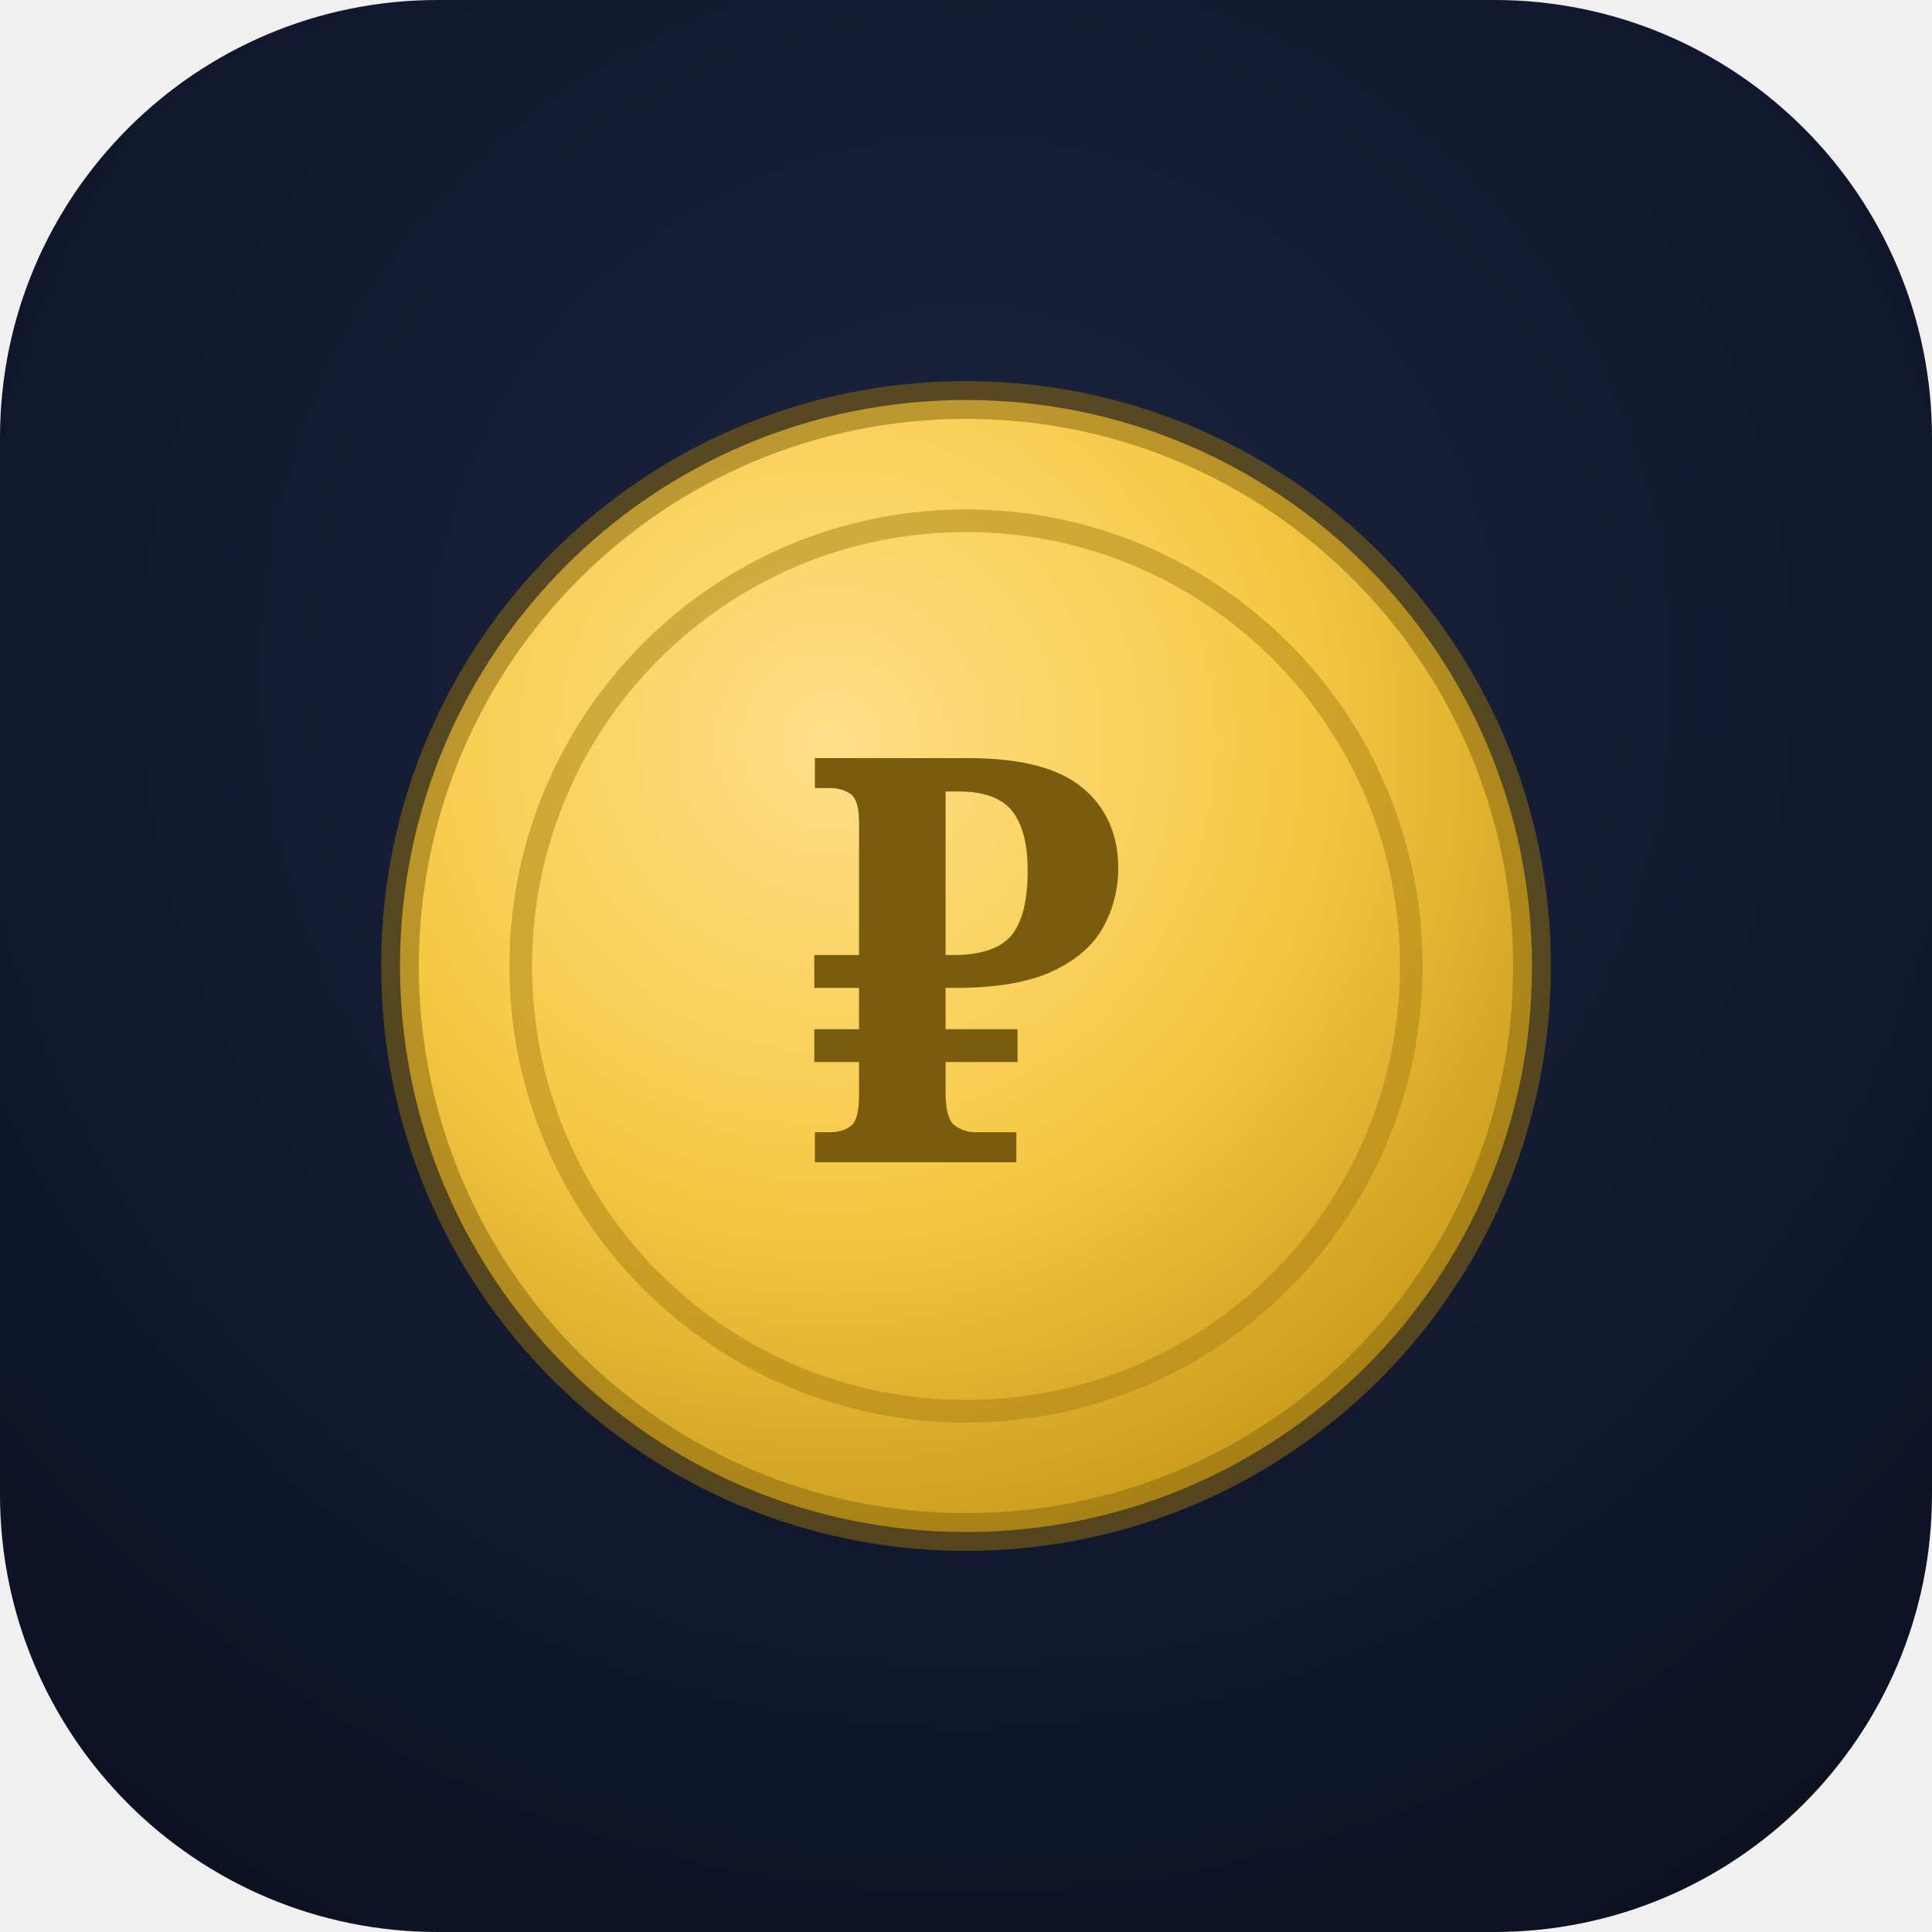
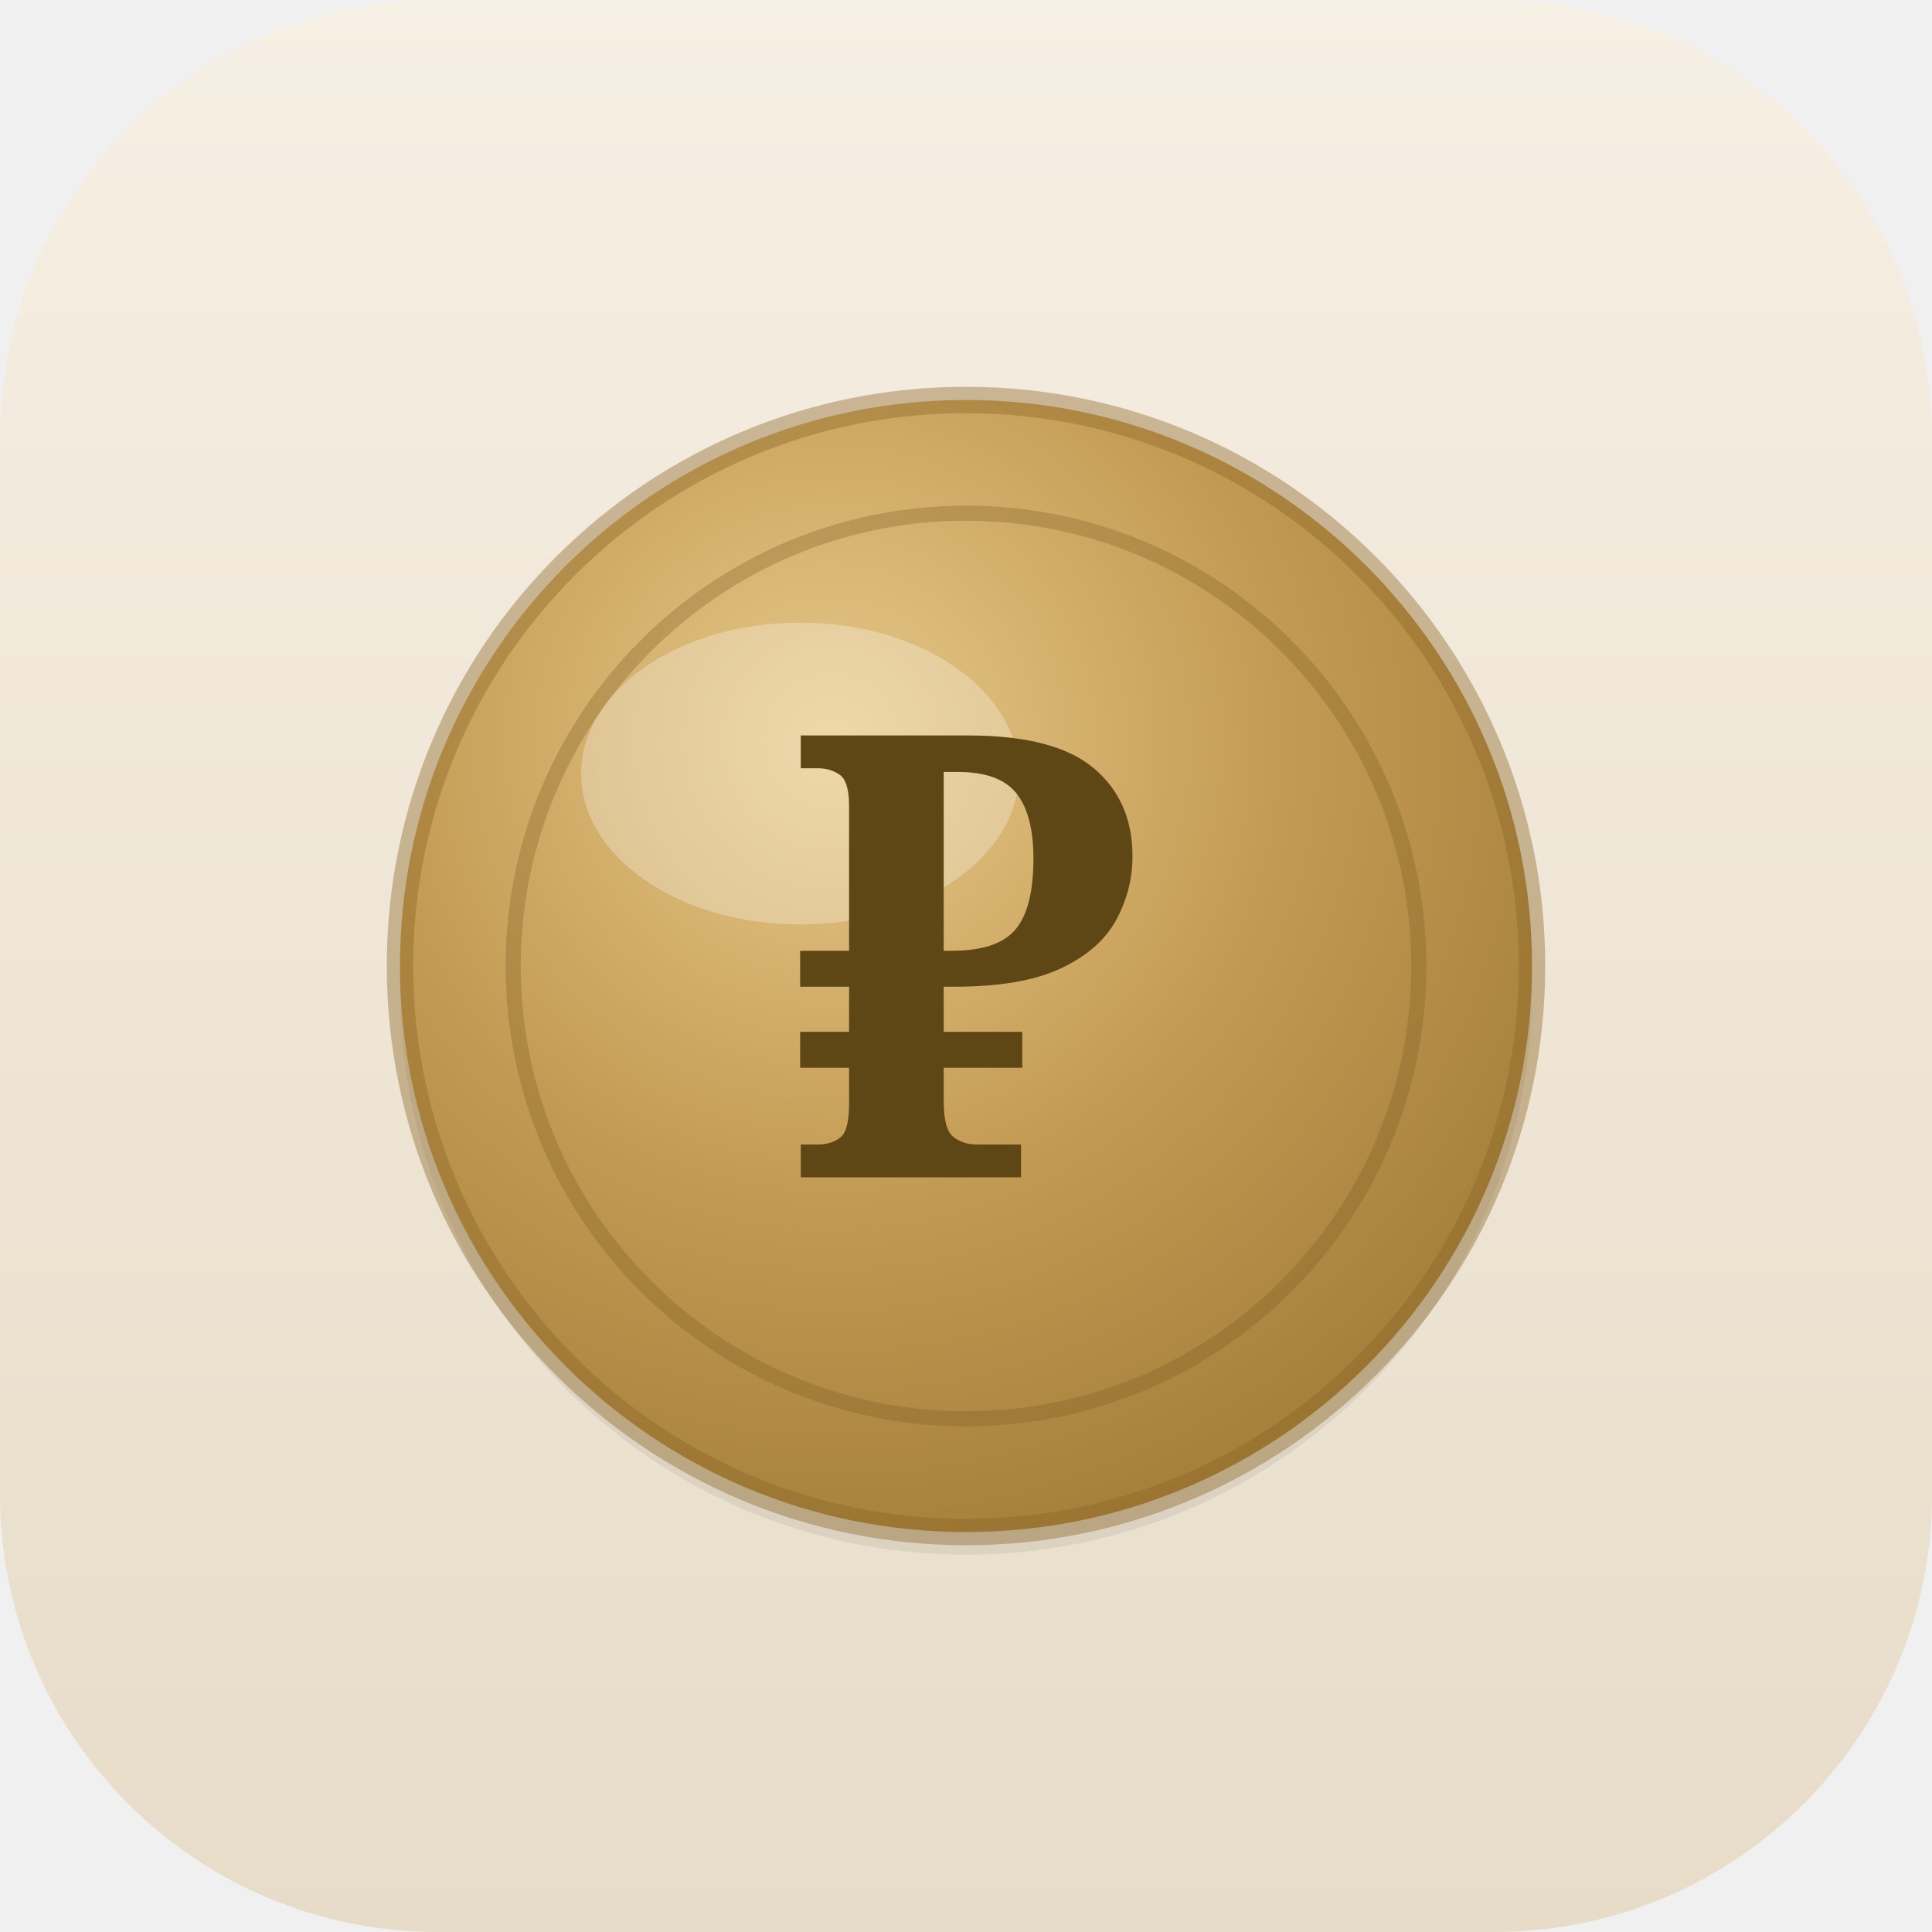
<svg xmlns="http://www.w3.org/2000/svg" viewBox="0 0 512 512">
  <defs>
-     <radialGradient id="bg" cx="50%" cy="35%" r="80%">
-       <stop offset="0%" stop-color="#1b2440" />
-       <stop offset="100%" stop-color="#0b1020" />
-     </radialGradient>
-     <radialGradient id="coin" cx="38%" cy="30%" r="75%">
-       <stop offset="0%" stop-color="#ffe08a" />
-       <stop offset="55%" stop-color="#f6c945" />
-       <stop offset="100%" stop-color="#c99a1a" />
+     <linearGradient id="bg" x1="0" y1="0" x2="0" y2="1">
+       <stop offset="0%" stop-color="#f6efe3" />
+       <stop offset="100%" stop-color="#e7dcc8" />
+     </linearGradient>
+     <radialGradient id="coin" cx="38%" cy="30%" r="78%">
+       <stop offset="0%" stop-color="#e7c98a" />
+       <stop offset="52%" stop-color="#c39a53" />
+       <stop offset="100%" stop-color="#a17b38" />
    </radialGradient>
  </defs>
  <rect width="512" height="512" rx="116" fill="url(#bg)" />
+   <circle cx="256" cy="262" r="150" fill="#00000010" />
  <circle cx="256" cy="256" r="150" fill="url(#coin)" />
-   <circle cx="256" cy="256" r="150" fill="none" stroke="#8a6a10" stroke-width="10" opacity="0.55" />
-   <circle cx="256" cy="256" r="118" fill="none" stroke="#a87f14" stroke-width="6" opacity="0.5" />
-   <text x="256" y="308" font-family="Georgia, serif" font-size="150" font-weight="bold" text-anchor="middle" fill="#7a5c0e">₽</text>
+   <circle cx="256" cy="256" r="150" fill="none" stroke="#8a6522" stroke-width="7" opacity="0.4" />
+   <circle cx="256" cy="256" r="120" fill="none" stroke="#7d5c1f" stroke-width="4" opacity="0.32" />
+   <ellipse cx="212" cy="205" rx="58" ry="40" fill="#fff" opacity="0.28" />
+   <text x="256" y="312" font-family="Georgia, 'Times New Roman', serif" font-size="164" font-weight="bold" text-anchor="middle" fill="#5f4715">₽</text>
</svg>
